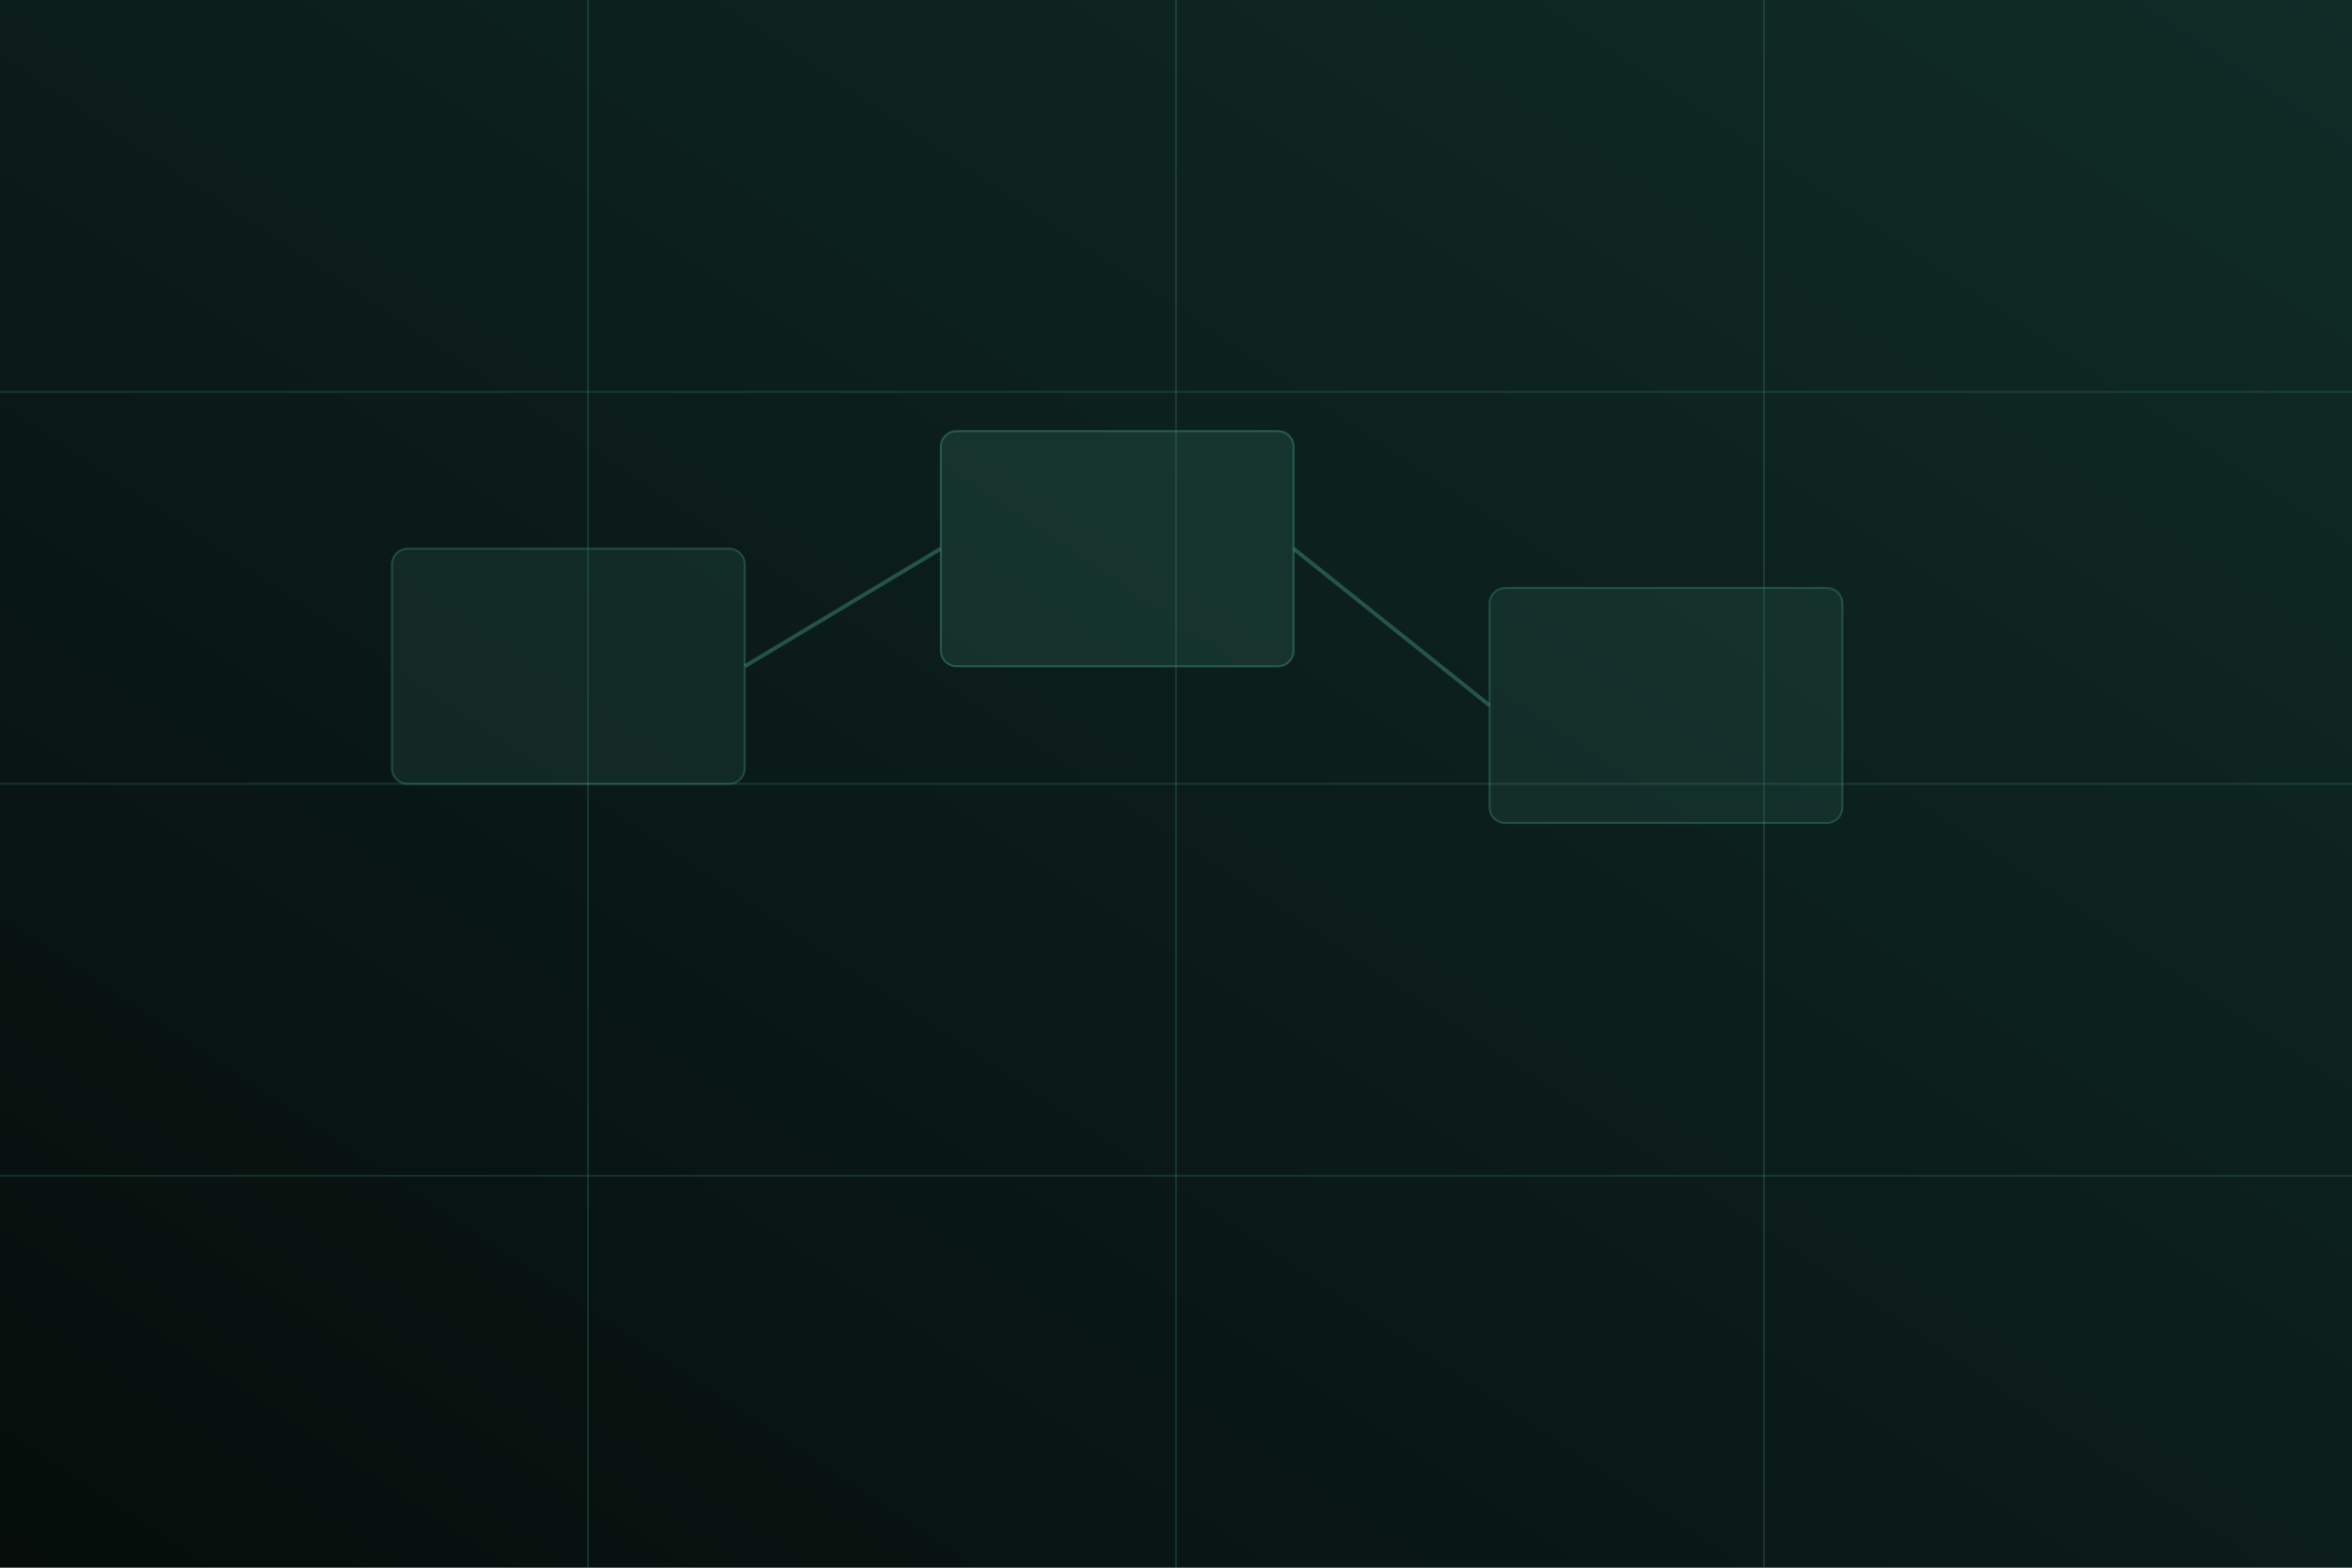
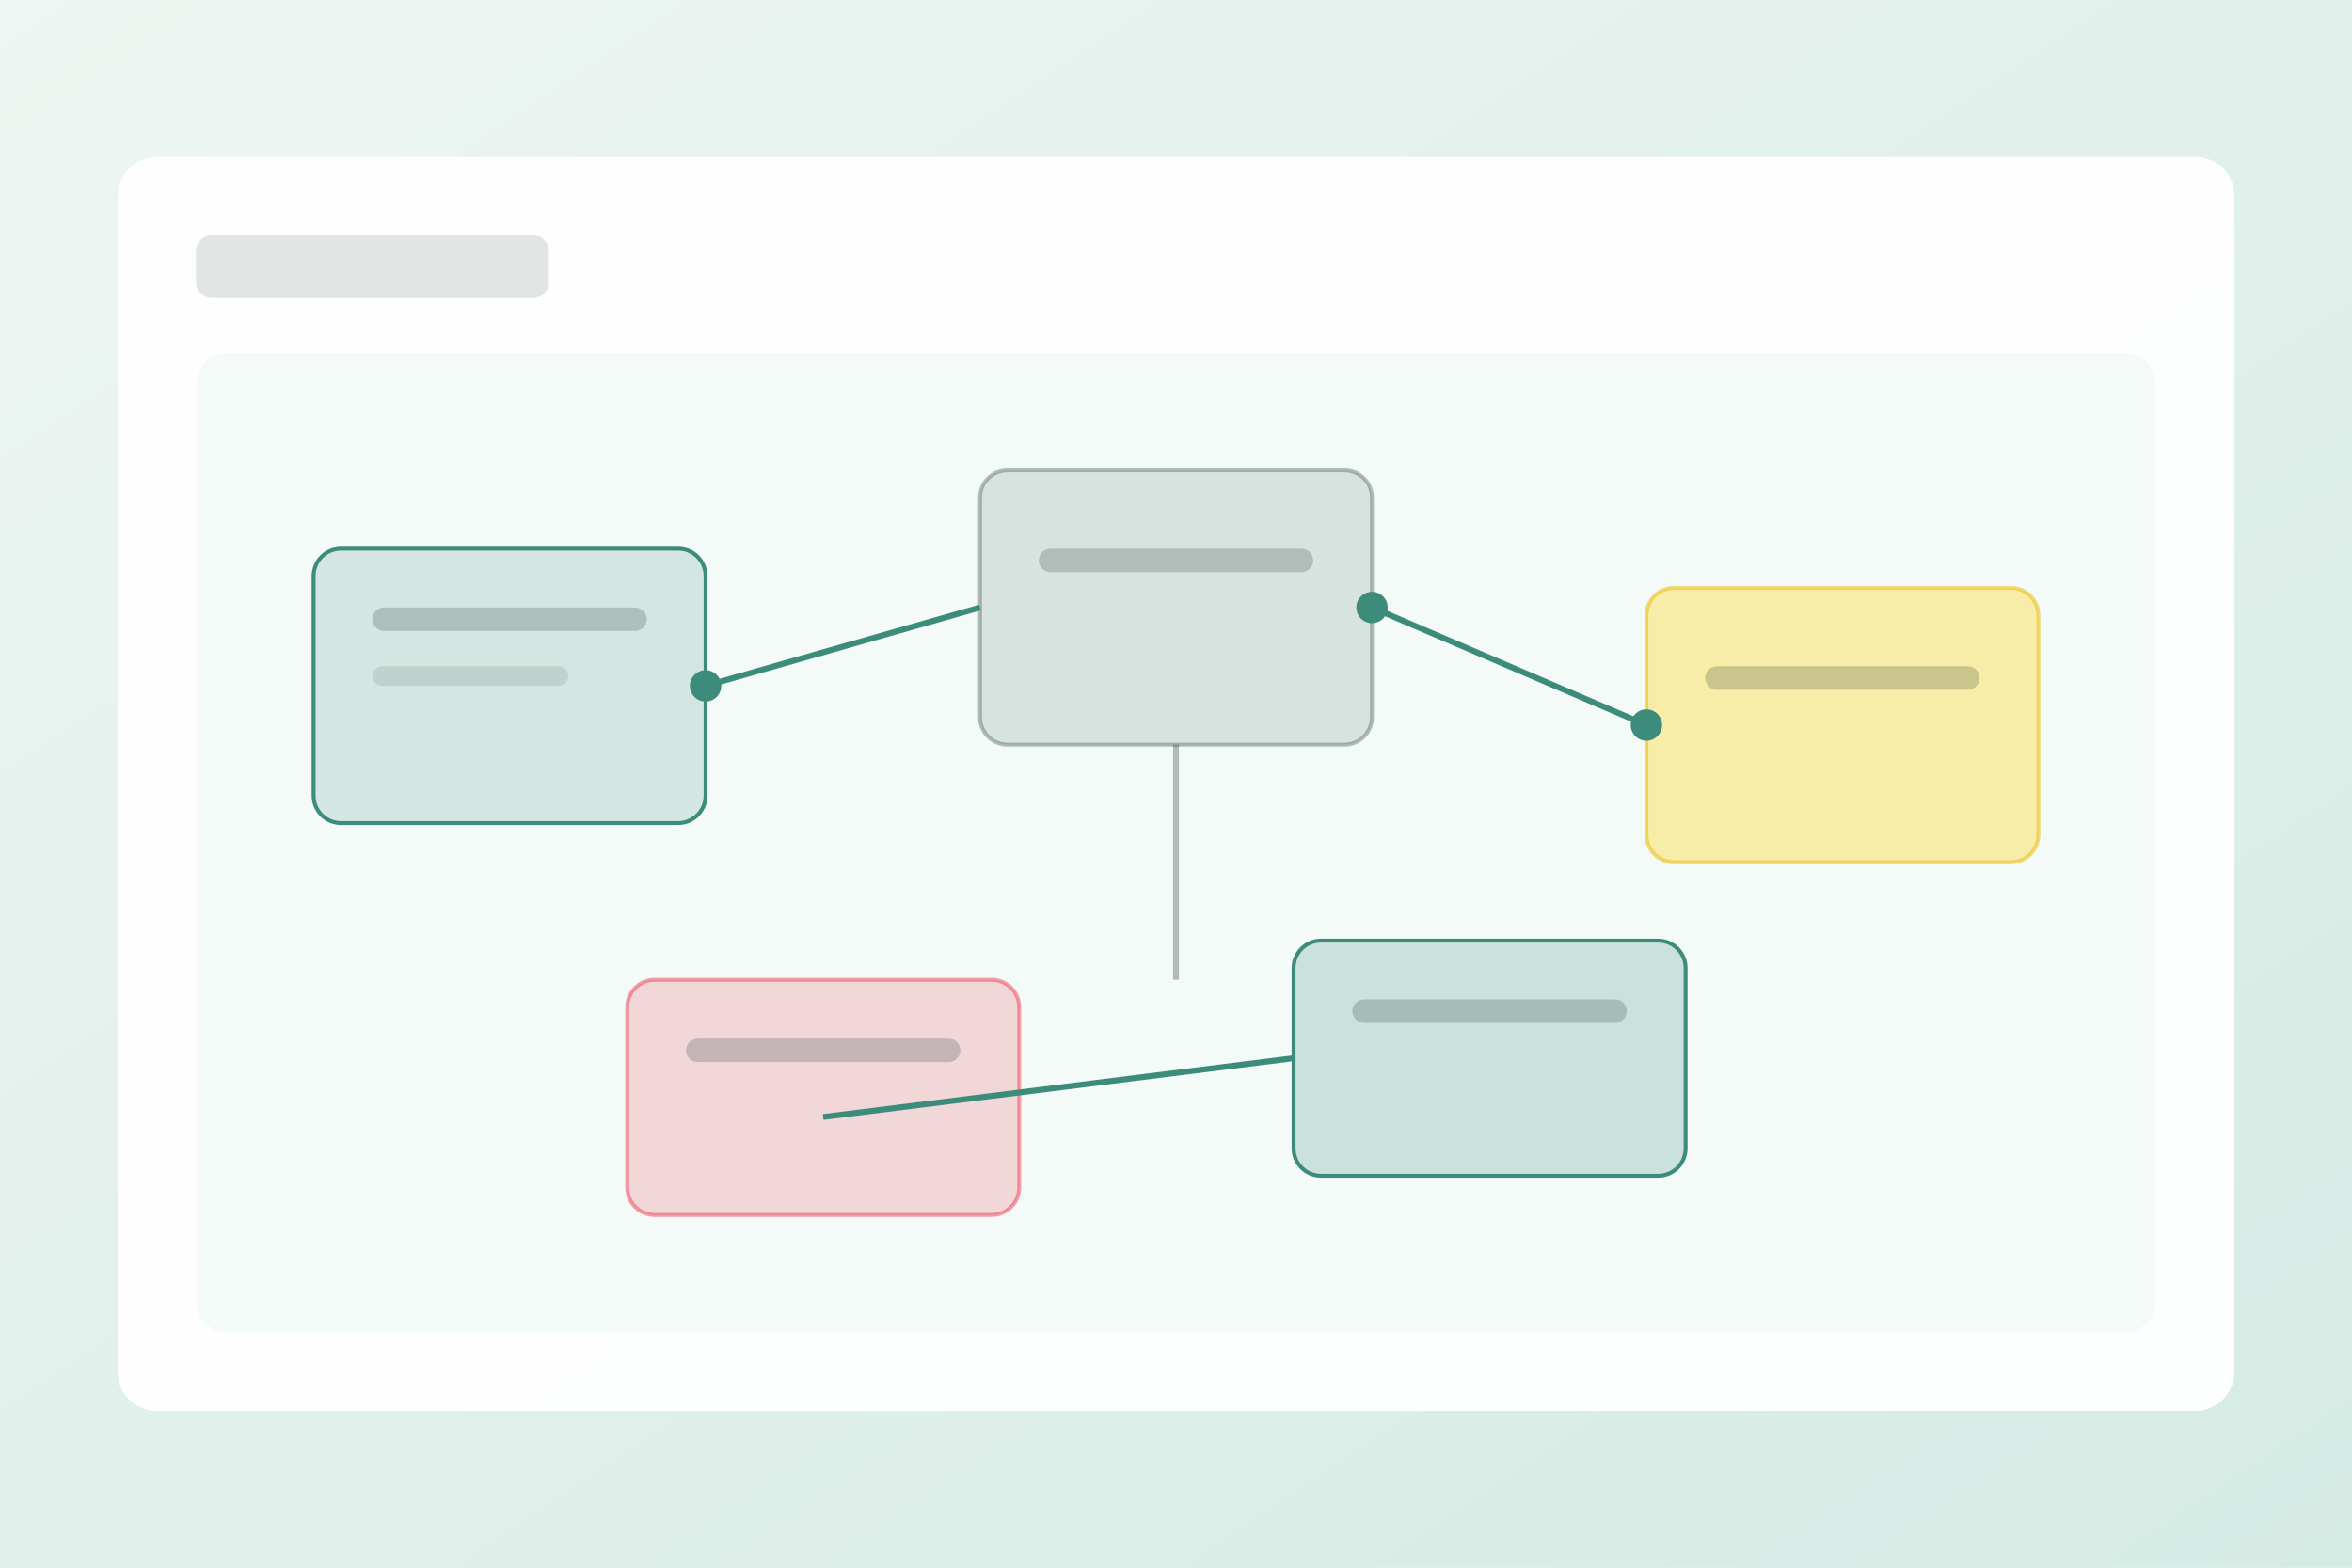
<svg xmlns="http://www.w3.org/2000/svg" viewBox="0 0 1200 800" fill="none">
  <defs>
-     <linearGradient id="bg" x1="0%" y1="100%" x2="100%" y2="0%">
-       <stop offset="0%" stop-color="#060d0b" />
-       <stop offset="100%" stop-color="#102c27" />
+     <linearGradient id="bg" x1="0%" y1="0%" x2="100%" y2="100%">
+       <stop offset="0%" stop-color="#eef5f2" />
+       <stop offset="100%" stop-color="#d4ebe4" />
    </linearGradient>
  </defs>
  <rect width="1200" height="800" fill="url(#bg)" />
-   <g stroke="#3d8b7a" stroke-opacity="0.25" stroke-width="1">
-     <line x1="0" y1="200" x2="1200" y2="200" />
-     <line x1="0" y1="400" x2="1200" y2="400" />
-     <line x1="0" y1="600" x2="1200" y2="600" />
-     <line x1="300" y1="0" x2="300" y2="800" />
-     <line x1="600" y1="0" x2="600" y2="800" />
-     <line x1="900" y1="0" x2="900" y2="800" />
-   </g>
-   <rect x="200" y="280" width="180" height="120" rx="8" fill="#3d8b7a" fill-opacity="0.15" stroke="#3d8b7a" stroke-opacity="0.4" />
-   <rect x="480" y="220" width="180" height="120" rx="8" fill="#3d8b7a" fill-opacity="0.2" stroke="#3d8b7a" stroke-opacity="0.5" />
-   <rect x="760" y="300" width="180" height="120" rx="8" fill="#3d8b7a" fill-opacity="0.15" stroke="#3d8b7a" stroke-opacity="0.4" />
-   <path d="M380 340 L480 280 M660 280 L760 360" stroke="#3d8b7a" stroke-opacity="0.5" stroke-width="2" />
+   <rect x="60" y="80" width="1080" height="640" rx="20" fill="#ffffff" fill-opacity="0.95" />
+   <rect x="100" y="120" width="180" height="32" rx="8" fill="#102c27" fill-opacity="0.12" />
+   <rect x="100" y="180" width="1000" height="500" rx="16" fill="#f4faf8" />
+   <rect x="160" y="280" width="200" height="140" rx="14" fill="#3d8b7a" fill-opacity="0.18" stroke="#3d8b7a" stroke-width="2" />
+   <rect x="500" y="240" width="200" height="140" rx="14" fill="#102c27" fill-opacity="0.12" stroke="#102c27" stroke-width="2" stroke-opacity="0.3" />
+   <rect x="840" y="300" width="200" height="140" rx="14" fill="#fcd116" fill-opacity="0.35" stroke="#e8b800" stroke-width="2" stroke-opacity="0.5" />
+   <rect x="320" y="500" width="200" height="120" rx="14" fill="#e8112d" fill-opacity="0.15" stroke="#e8112d" stroke-width="2" stroke-opacity="0.4" />
+   <rect x="660" y="480" width="200" height="120" rx="14" fill="#3d8b7a" fill-opacity="0.22" stroke="#3d8b7a" stroke-width="2" />
+   <path d="M360 350 L500 310" stroke="#3d8b7a" stroke-width="3" marker-end="url(#arrow)" />
+   <path d="M700 310 L840 370" stroke="#3d8b7a" stroke-width="3" />
+   <path d="M600 380 L600 500" stroke="#102c27" stroke-width="3" stroke-opacity="0.3" />
+   <path d="M420 570 L660 540" stroke="#3d8b7a" stroke-width="3" />
+   <circle cx="360" cy="350" r="8" fill="#3d8b7a" />
+   <circle cx="700" cy="310" r="8" fill="#3d8b7a" />
+   <circle cx="840" cy="370" r="8" fill="#3d8b7a" />
+   <rect x="190" y="310" width="140" height="12" rx="6" fill="#102c27" fill-opacity="0.2" />
+   <rect x="190" y="340" width="100" height="10" rx="5" fill="#102c27" fill-opacity="0.1" />
+   <rect x="530" y="280" width="140" height="12" rx="6" fill="#102c27" fill-opacity="0.2" />
+   <rect x="870" y="340" width="140" height="12" rx="6" fill="#102c27" fill-opacity="0.2" />
+   <rect x="350" y="530" width="140" height="12" rx="6" fill="#102c27" fill-opacity="0.2" />
+   <rect x="690" y="510" width="140" height="12" rx="6" fill="#102c27" fill-opacity="0.2" />
</svg>
